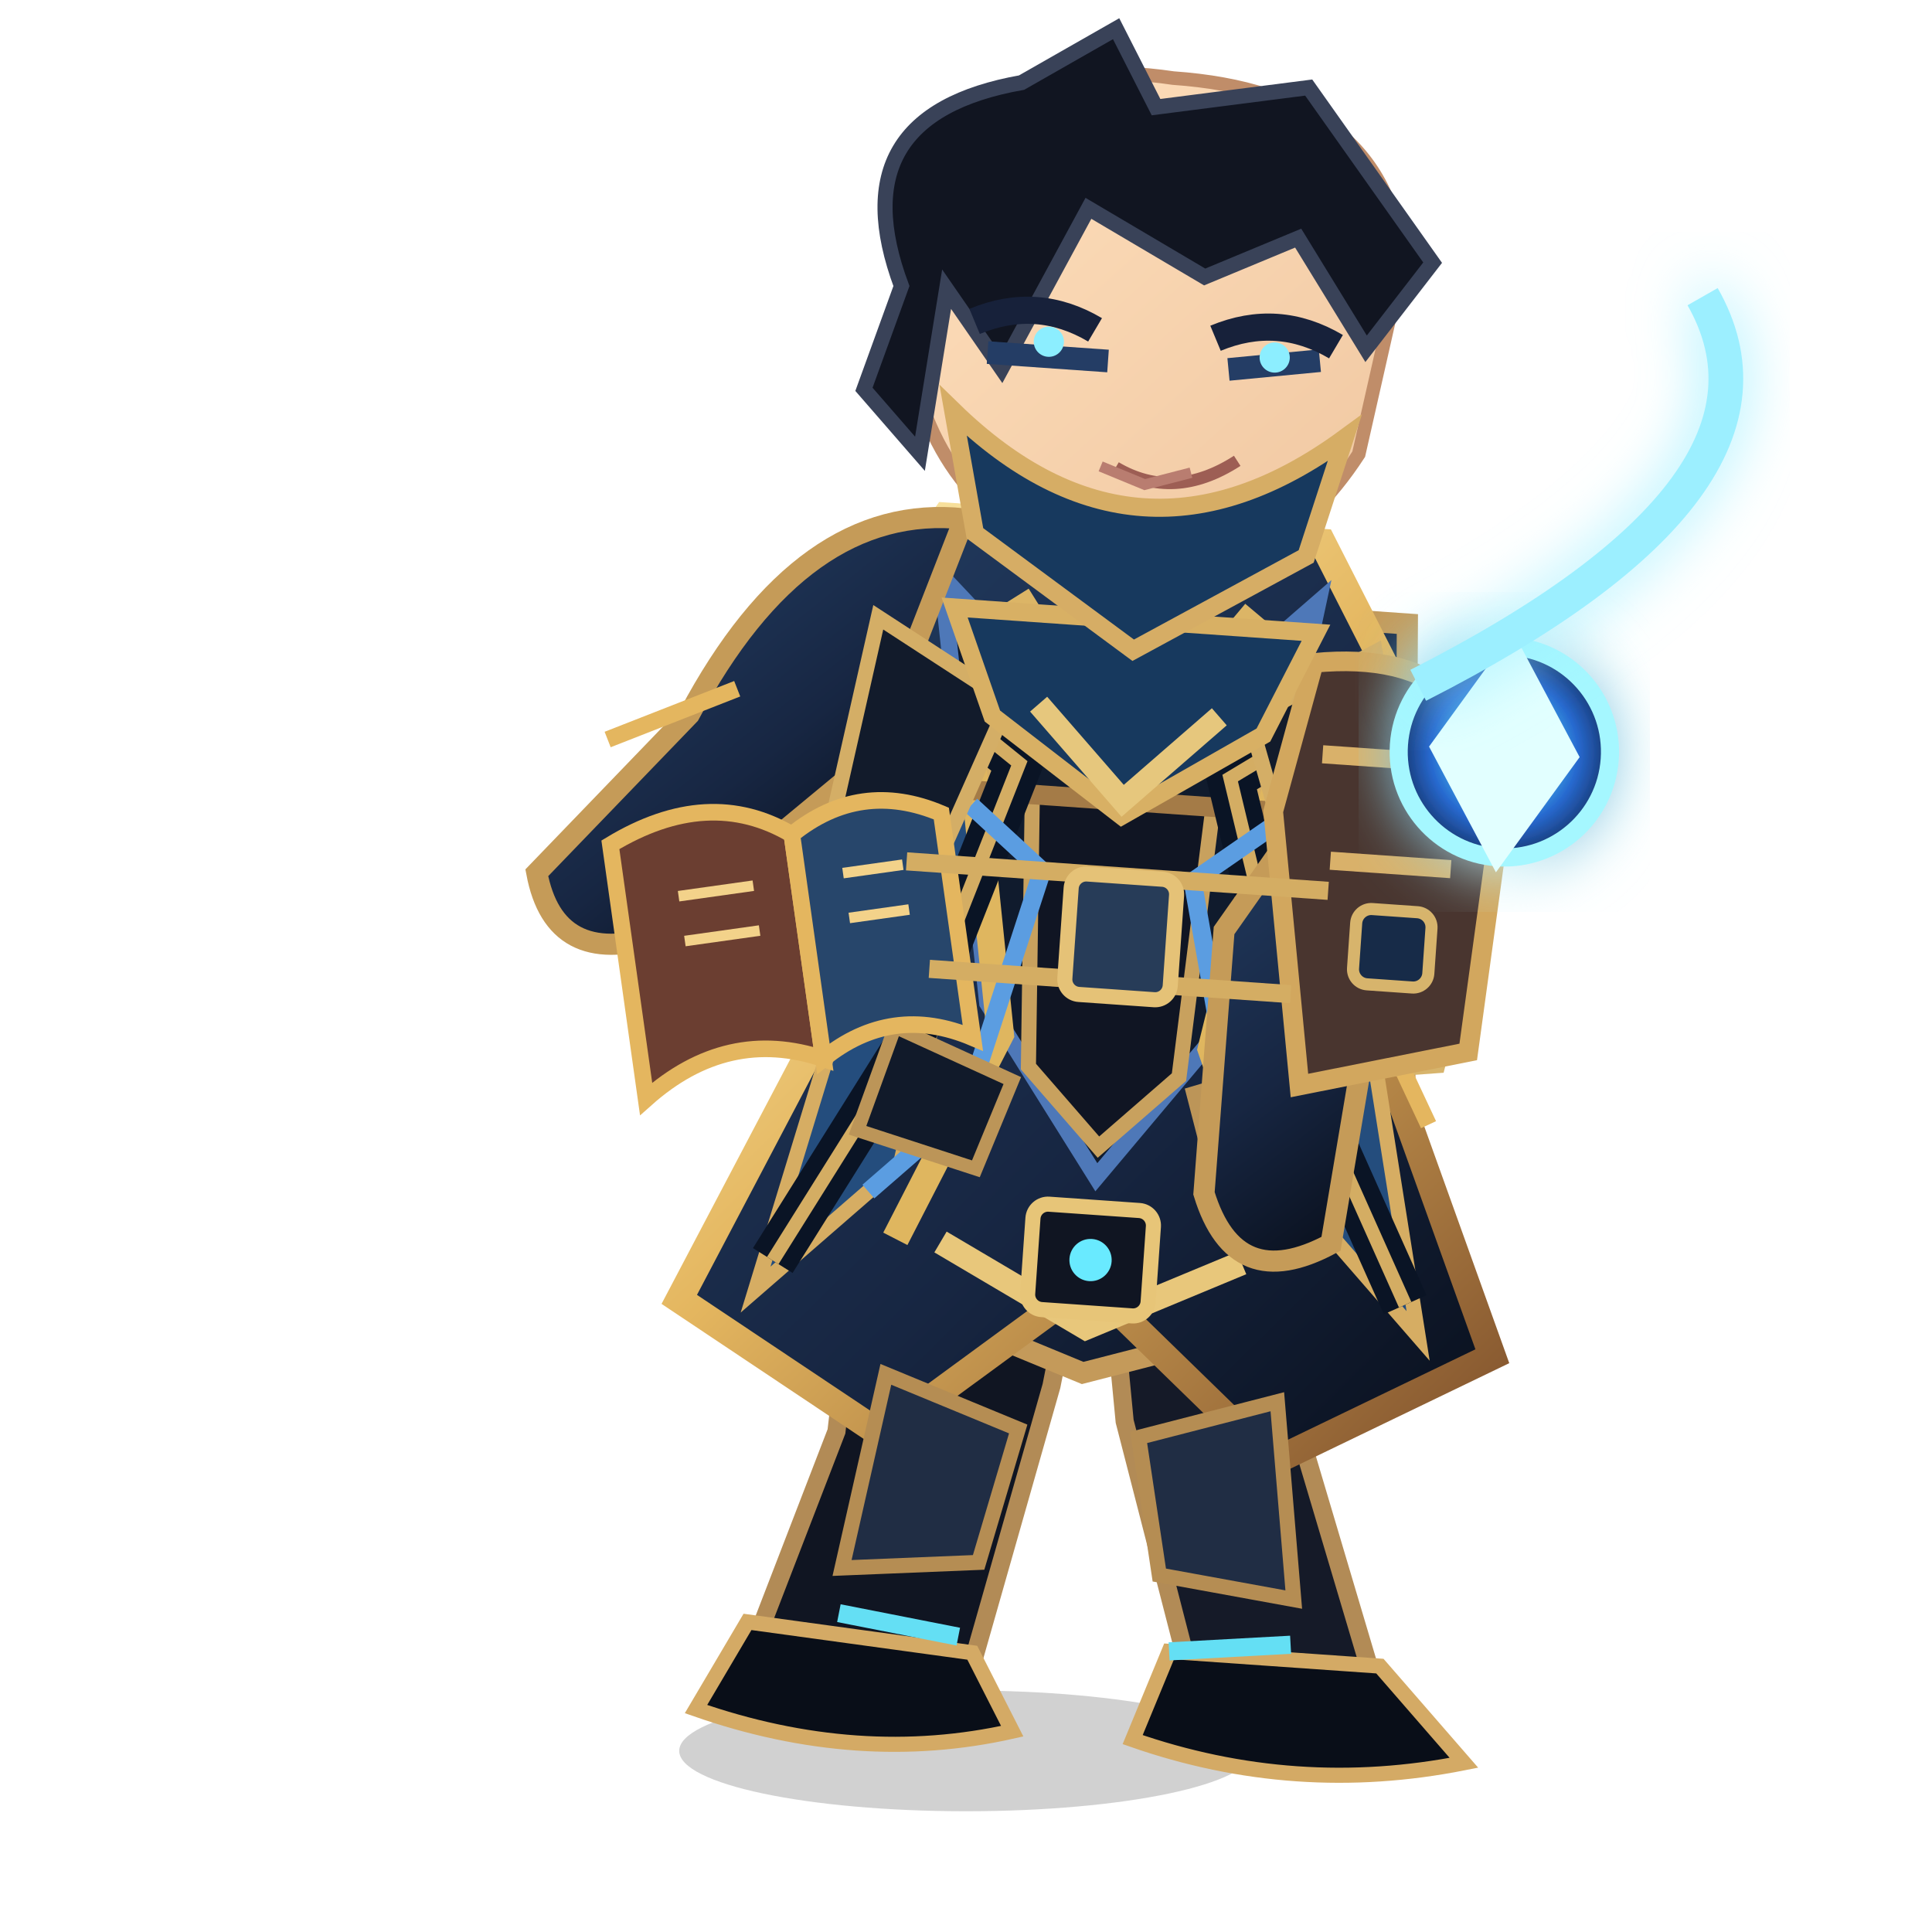
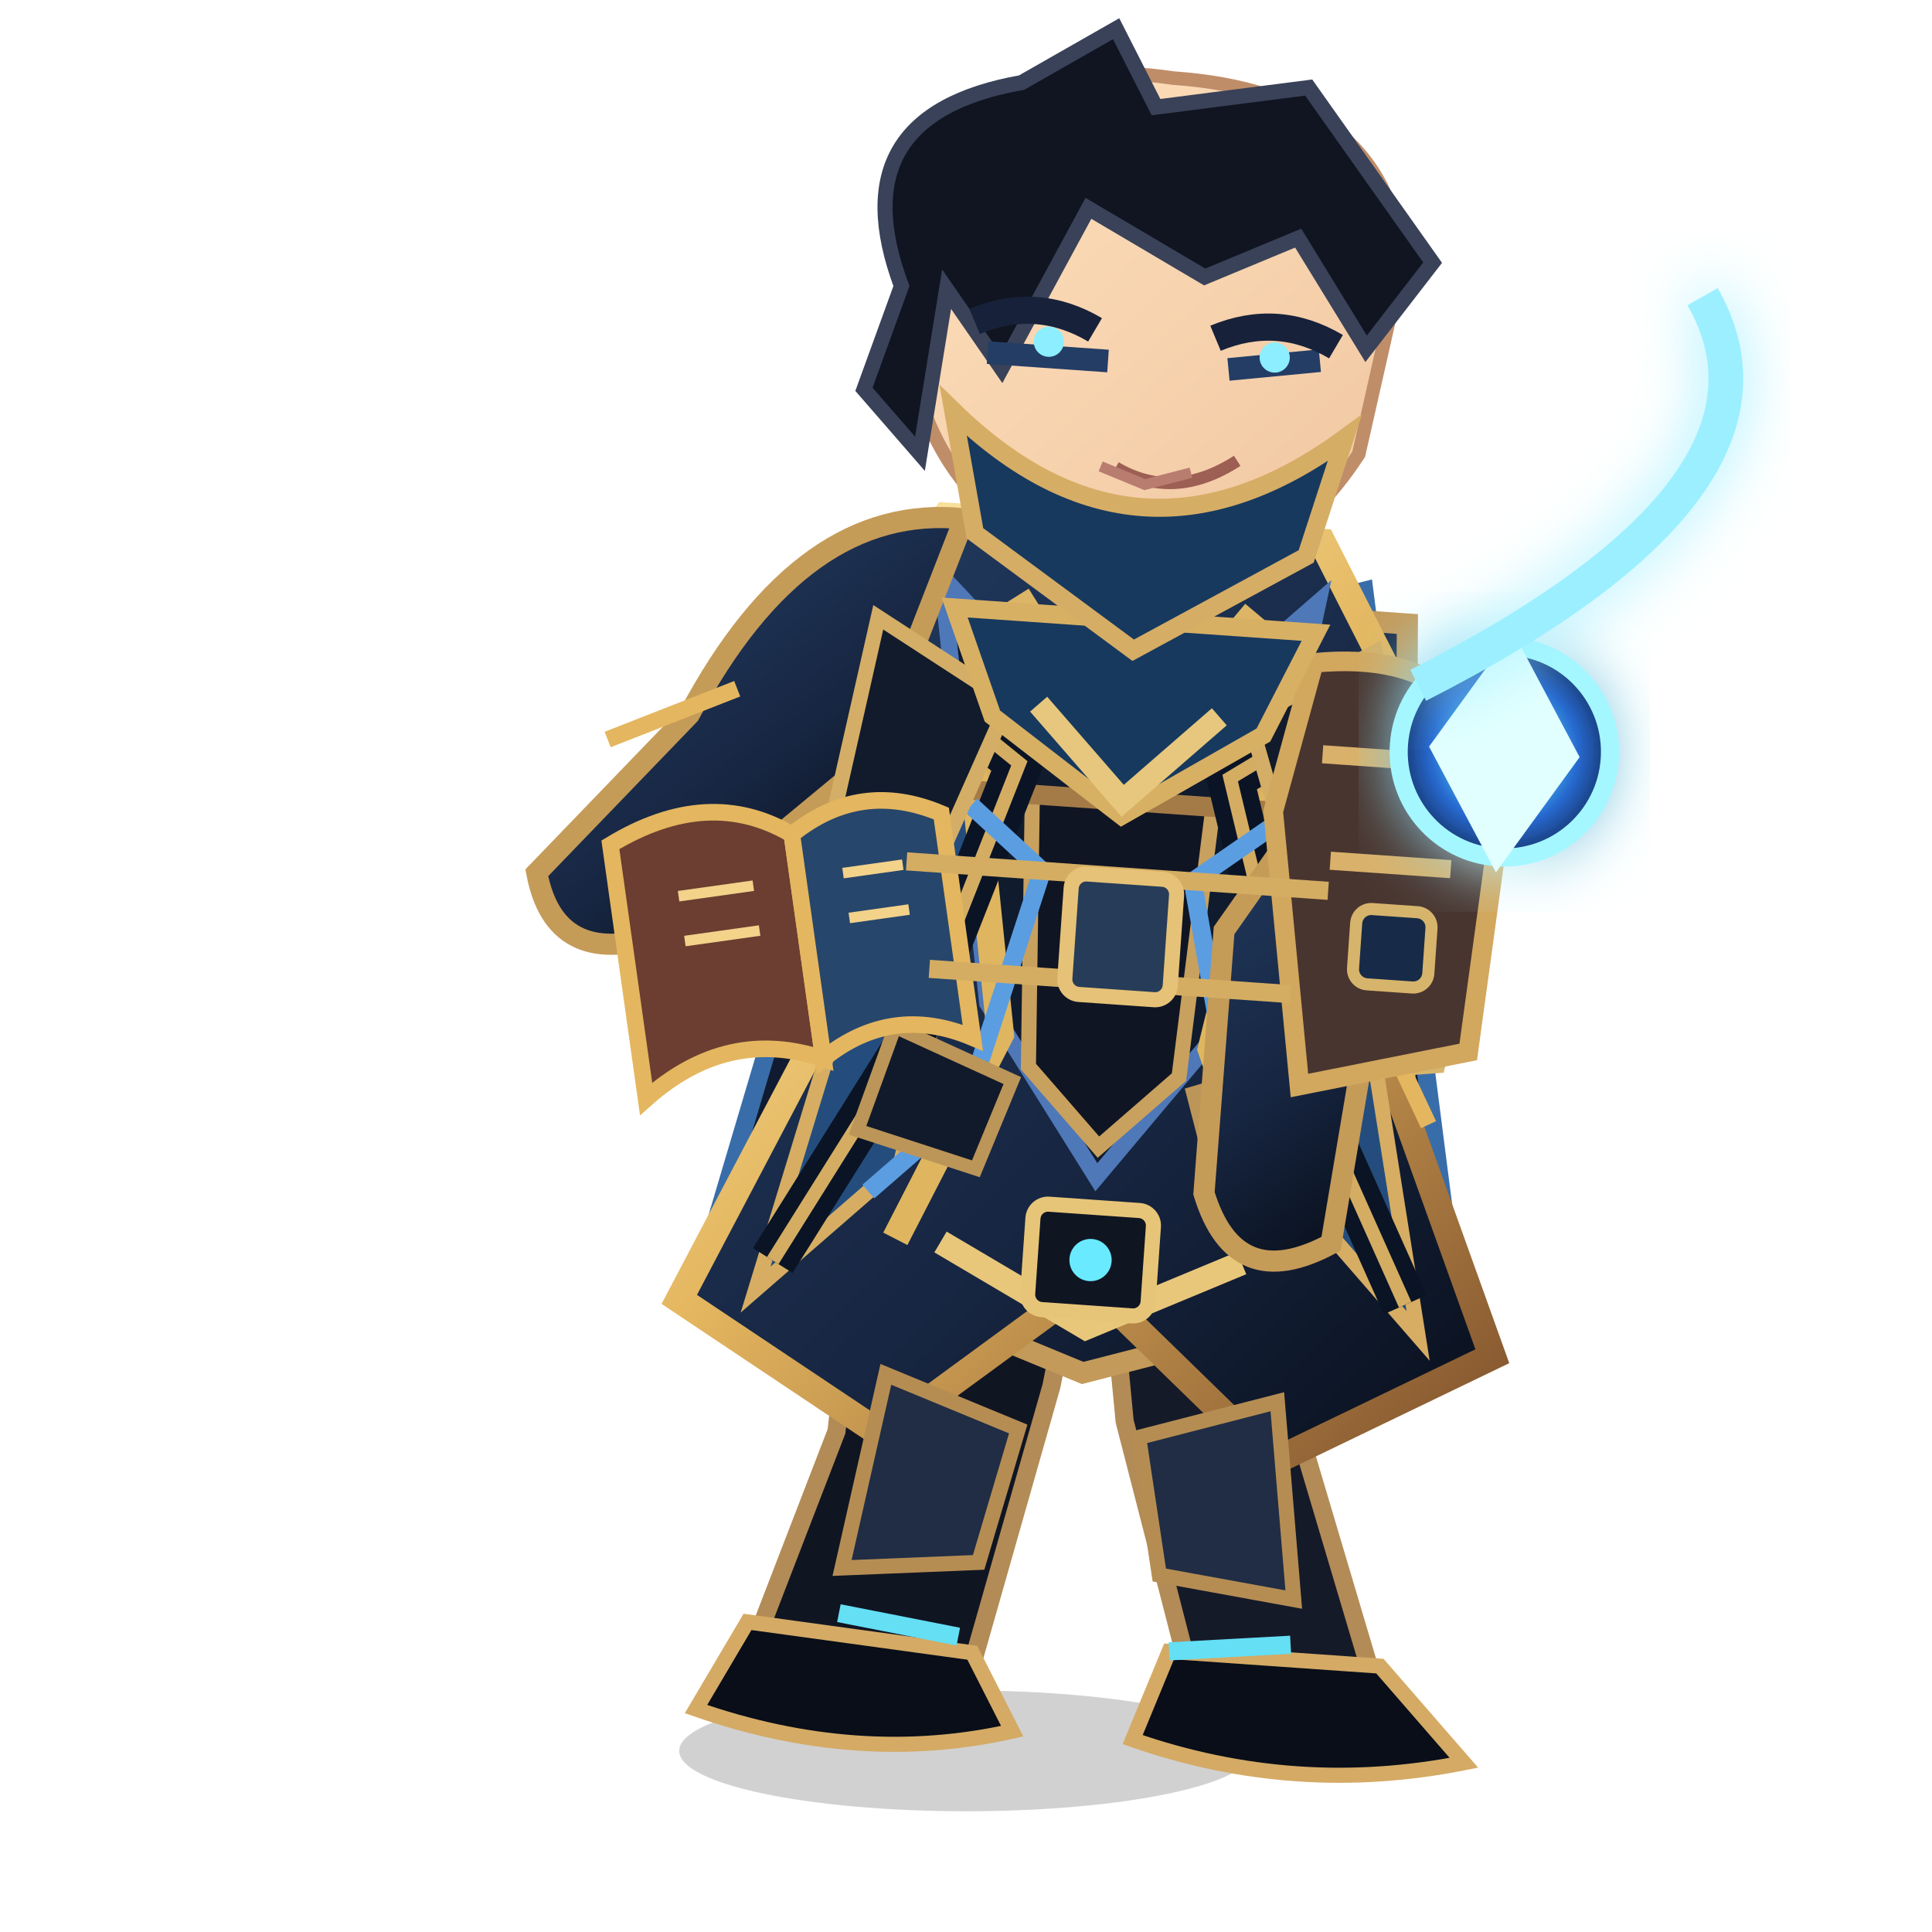
<svg xmlns="http://www.w3.org/2000/svg" width="128" height="128" viewBox="0 0 128 128" role="img" aria-label="Researcher down attack frame 3">
  <defs>
    <linearGradient id="coat" x1="0" y1="0" x2="1" y2="1">
      <stop offset="0" stop-color="#223c61" />
      <stop offset=".58" stop-color="#172642" />
      <stop offset="1" stop-color="#090f1b" />
    </linearGradient>
    <linearGradient id="gold" x1="0" y1="0" x2="1" y2="1">
      <stop stop-color="#fff0b2" />
      <stop offset=".45" stop-color="#e4b65f" />
      <stop offset="1" stop-color="#80512c" />
    </linearGradient>
    <radialGradient id="orb">
      <stop stop-color="#f0ffff" />
      <stop offset=".25" stop-color="#55e9ff" />
      <stop offset=".7" stop-color="#2769cf" />
      <stop offset="1" stop-color="#18366e" />
    </radialGradient>
    <linearGradient id="skin" x1="0" y1="0" x2="1" y2="1">
      <stop stop-color="#ffe0bd" />
      <stop offset="1" stop-color="#efc6a0" />
    </linearGradient>
    <filter id="glow">
      <feGaussianBlur stdDeviation="2.1" result="b" />
      <feMerge>
        <feMergeNode in="b" />
        <feMergeNode in="SourceGraphic" />
      </feMerge>
    </filter>
  </defs>
  <ellipse cx="64" cy="116" rx="19" ry="4" fill="#000" opacity=".18" />
  <g transform="translate(8.774351 0)">
    <g transform="rotate(4 64 76)">
      <g transform="translate(0 0)">
+         <path d="M49 38 Q64 43 79 38 L88 83 Q79 92.414 74 92 L64 84 L54 92 Q43 89.586 39 83 Z" fill="#101b31" stroke="#386da9" stroke-width="1.2" />
+         <path d="M44 81 L54 87 L64 80 L74 87 L84 81" fill="none" stroke="#b58a4d" stroke-width="1" />
        <path d="M49 74 L48 96 L44 109 Q49 114 58 111 L62 92 L64 76 Z" fill="#101522" stroke="#b28b56" stroke-width="1.2" />
        <path d="M64 76 L67 94 L72 109 Q78 114 85 111 L79 95 L77 74 Z" fill="#151a28" stroke="#b28b56" stroke-width="1.2" />
        <path d="M43 109 L58 110 L61 115 Q51 118 40 115 Z M71 109 L85 109 L91 115 Q80 118 69 115 Z" fill="#090e18" stroke="#d4aa65" stroke-width="1" />
        <path d="M47 40 L82 40 L84 71 L79 86 L64 91 L49 86 L44 71 Z" fill="url(#coat)" stroke="#c49a5a" stroke-width="1.4" />
        <path d="M51 35 L76 35 L82 45 L80 63 L91 88 L77 96 L64 85 L51 96 L37 88 L48 63 L45 45 Z" fill="url(#coat)" stroke="url(#gold)" stroke-width="1.8" />
        <path d="M51 39 L64 51 L76 39 L72 67 L64 78 L56 67 Z" fill="#101b2d" stroke="#4e78b8" stroke-width="1.1" />
        <path d="M48 49 L55 52 L51 78 L42 87 L48 61 Z M78 49 L73 52 L77 78 L86 87 L80 61 Z" fill="#244d7d" stroke="#d6ad63" stroke-width="1" />
        <path d="M56 40 L64 51 L72 40" fill="none" stroke="#dcb566" stroke-width="2" />
        <path d="M58 53 L70 53 L69 71 L64 76 L59 71 Z" fill="#101523" stroke="#c8a15e" stroke-width="1" />
        <path d="M53 46 L57 69 L51 83 M75 46 L71 69 L77 83" fill="none" stroke="#dfb65f" stroke-width="1.8" />
        <path d="M47 53 L81 53" stroke="#a47b47" stroke-width="1.3" />
        <path d="M47 44 L57 51 L51 70 L43 85 M81 44 L71 51 L77 70 L85 85" fill="none" stroke="#0a1425" stroke-width="3.1" />
        <path d="M47 44 L57 51 L51 70 L43 85 M81 44 L71 51 L77 70 L85 85" fill="none" stroke="#d4ad63" stroke-width=".9" />
        <path d="M54 54 L59 58 L55 74 L49 80 M74 54 L69 58 L73 74 L79 80" fill="none" stroke="#5b9de1" stroke-width="1.2" />
        <path d="M54 83 L64 88 L74 83" fill="none" stroke="#e8c77b" stroke-width="1.6" />
        <rect x="60" y="80" width="8" height="7" rx="1" fill="#101522" stroke="#e7c578" stroke-width="1" />
        <circle cx="64" cy="83.5" r="1.4" fill="#69eaff" />
        <path d="M42 47 Q36 49 36 58 L38 69 L45 70 L48 58 Z" fill="#213b5d" stroke="#d7b46c" stroke-width="1.1" />
        <path d="M39 53 L44 55 L42 64" fill="none" stroke="#5799d9" stroke-width="1.3" />
        <path d="M81 47 Q88 49 88 58 L86 69 L79 70 L76 58 Z" fill="#172944" stroke="#d7b46c" stroke-width="1.1" />
        <path d="M80 54 L85 56 L83 64" fill="none" stroke="#5799d9" stroke-width="1.3" />
        <path d="M50 69 L58 72 L56 78 L48 76 Z M70 72 L78 69 L80 76 L72 78 Z" fill="#111a2a" stroke="#bc9558" stroke-width=".9" />
        <path d="M51 92 L60 95 L58 104 L49 105 Z M68 95 L77 92 L79 105 L70 104 Z" fill="#202d44" stroke="#b58d53" stroke-width="1" />
        <path d="M49 108 L57 109 M71 109 L79 108" stroke="#64dff4" stroke-width="1.2" />
        <g transform="rotate(24 64 48)">
          <path d="M48 41 Q38 45 38 61 L34 75 Q38 80 43 75 L50 58 Z" fill="url(#coat)" stroke="#c59b58" stroke-width="1.4" />
          <path d="M78 41 Q88 45 88 60 L92 72 Q88 78 83 73 L76 57 Z" fill="url(#coat)" stroke="#c59b58" stroke-width="1.4" />
          <path d="M40 58 L34 65 M86 56 L94 62" stroke="#e4b65f" stroke-width="1.1" fill="none" />
        </g>
        <path d="M47 42 L56 47 L52 58 L45 55 Z M80 42 L72 47 L76 58 L83 55 Z" fill="#121b2b" stroke="#d4ae66" stroke-width="1" />
        <path d="M76 43 Q88 41 89 53 L88 68 L77 71 L74 53 Z" fill="#49352f" stroke="#d2a75e" stroke-width="1.3" />
        <path d="M77 49 L87 49 M78 56 L86 56" stroke="#d9b16a" stroke-width="1.2" />
        <rect x="80" y="59" width="5" height="5" rx="1" fill="#172b48" stroke="#d7b46c" stroke-width=".8" />
        <g transform="rotate(-12 42 65)">
          <path d="M32 56 Q39 53 44 57 L44 72 Q38 69 32 73 Z" fill="#6b3e31" stroke="#e4b65f" stroke-width="1.1" />
          <path d="M44 57 Q49 54 54 57 L54 72 Q49 69 44 72 Z" fill="#27466b" stroke="#e4b65f" stroke-width="1.1" />
          <path d="M36 60 L41 60 M36 63 L41 63 M47 60 L51 60 M47 63 L51 63" stroke="#f3d28a" stroke-width=".7" />
        </g>
        <path d="M52 41 L76 41 L73 48 L64 54 L55 48 Z" fill="#17395e" stroke="#d8b064" stroke-width="1.2" />
        <path d="M58 47 L64 53 L70 47" fill="none" stroke="#e6c77d" stroke-width="1.5" />
        <path d="M50 58 L78 58 M52 65 L76 65" stroke="#d4ad63" stroke-width="1.2" />
        <rect x="61" y="58" width="7" height="8" rx="1" fill="#273c58" stroke="#e5c277" stroke-width="1" />
        <path d="M48 14 Q51 4 64 5 Q78 5 80 16 L78 29 Q73 38 64 38 Q53 37 49 28 Z" fill="url(#skin)" stroke="#c08d69" stroke-width=".9" />
        <path d="M47 20 Q42 9 54 6 L60 2 L63 7 L73 5 L82 16 L78 22 L73 15 L67 18 L59 14 L54 25 L50 20 L49 31 L45 27 Z" fill="#111521" stroke="#394258" stroke-width="1" />
        <path d="M53 24 L61 24 M69 24 L75 23" stroke="#243d65" stroke-width="1.5" />
        <path d="M62 31 Q66 33 70 30" fill="none" stroke="#9d5e54" stroke-width=".8" />
        <path d="M52 22 Q56 20 60 22 M68 22 Q72 20 76 22" fill="none" stroke="#17213a" stroke-width="1.8" />
        <circle cx="57" cy="23" r="1" fill="#8ceeff" />
        <circle cx="72" cy="23" r="1" fill="#8ceeff" />
        <path d="M61 31 L64 32 L67 31" fill="none" stroke="#b97d70" stroke-width=".7" />
        <path d="M51 28 Q64 39 77 28 L75 36 L64 43 L53 36 Z" fill="#17395e" stroke="#d6ad65" stroke-width="1.2" />
        <g filter="url(#glow)">
          <circle cx="89" cy="48" r="7" fill="url(#orb)" stroke="#a5f7ff" stroke-width="1.2" />
          <path d="M84 48 L89 40 L94 48 L89 56 Z" fill="#e2ffff" />
        </g>
        <path d="M83 44 Q108 29 100 17" fill="none" stroke="#9cefff" stroke-width="2.3" filter="url(#glow)" />
      </g>
    </g>
  </g>
</svg>
